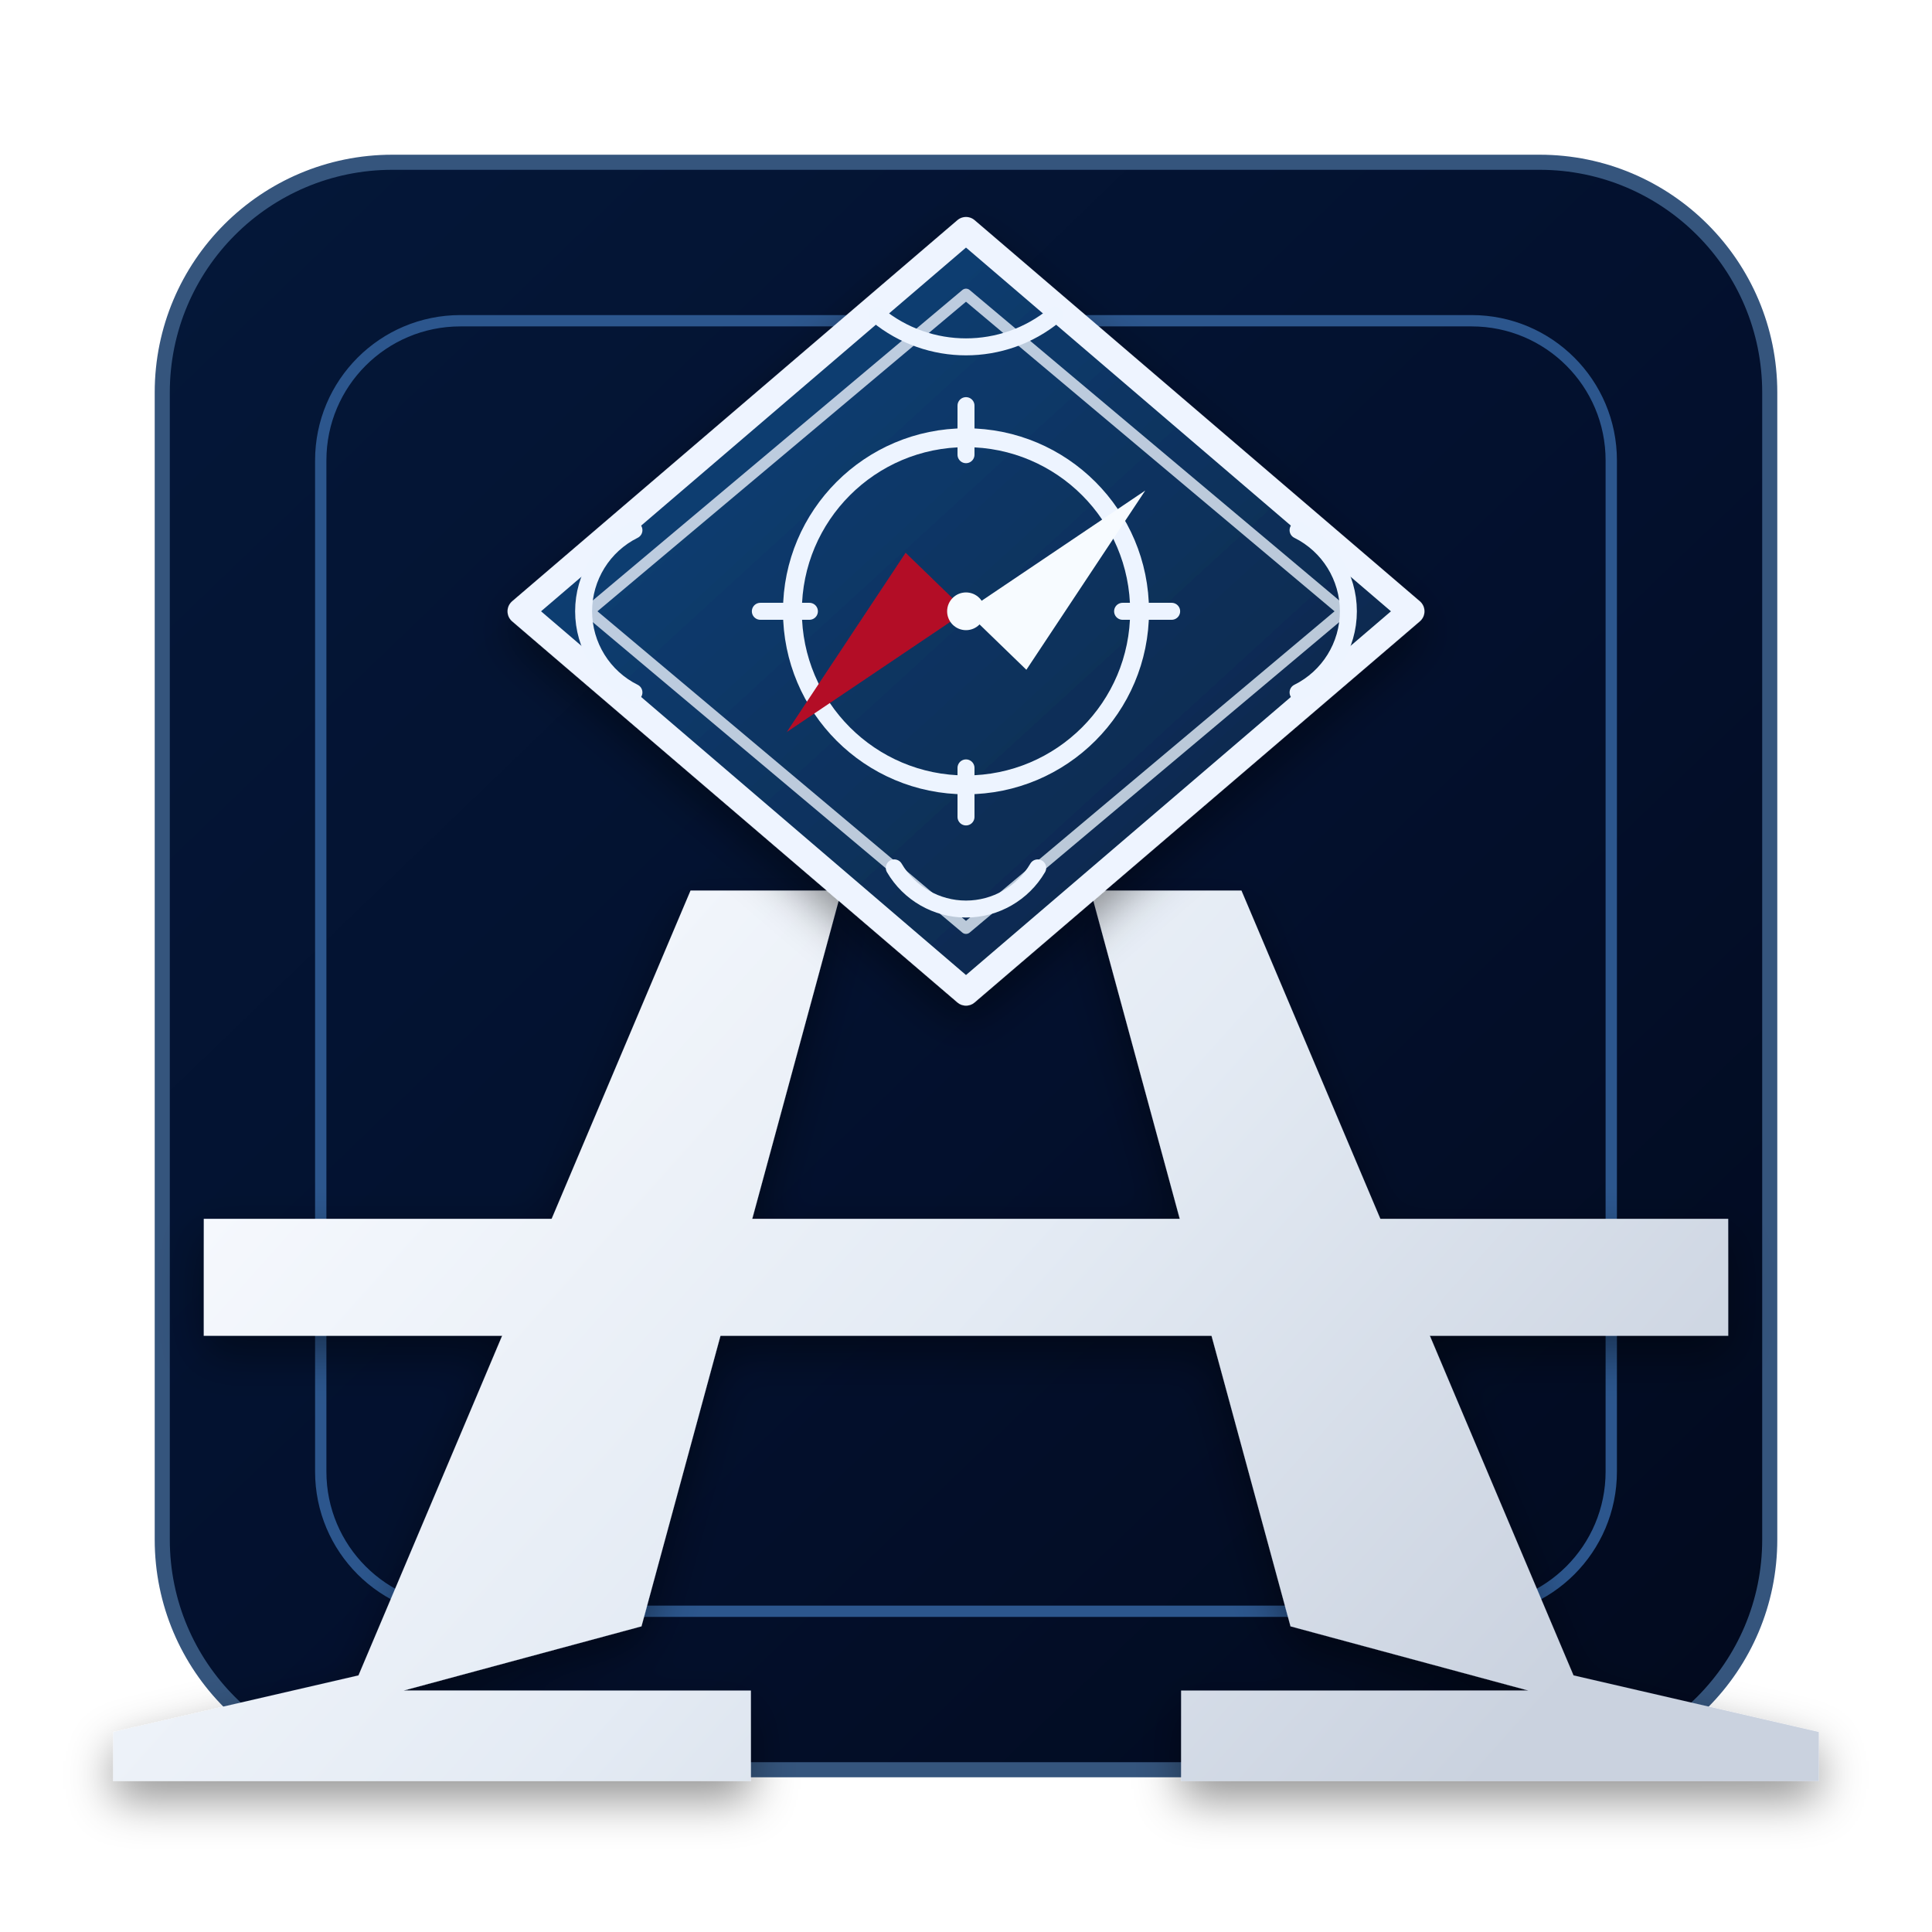
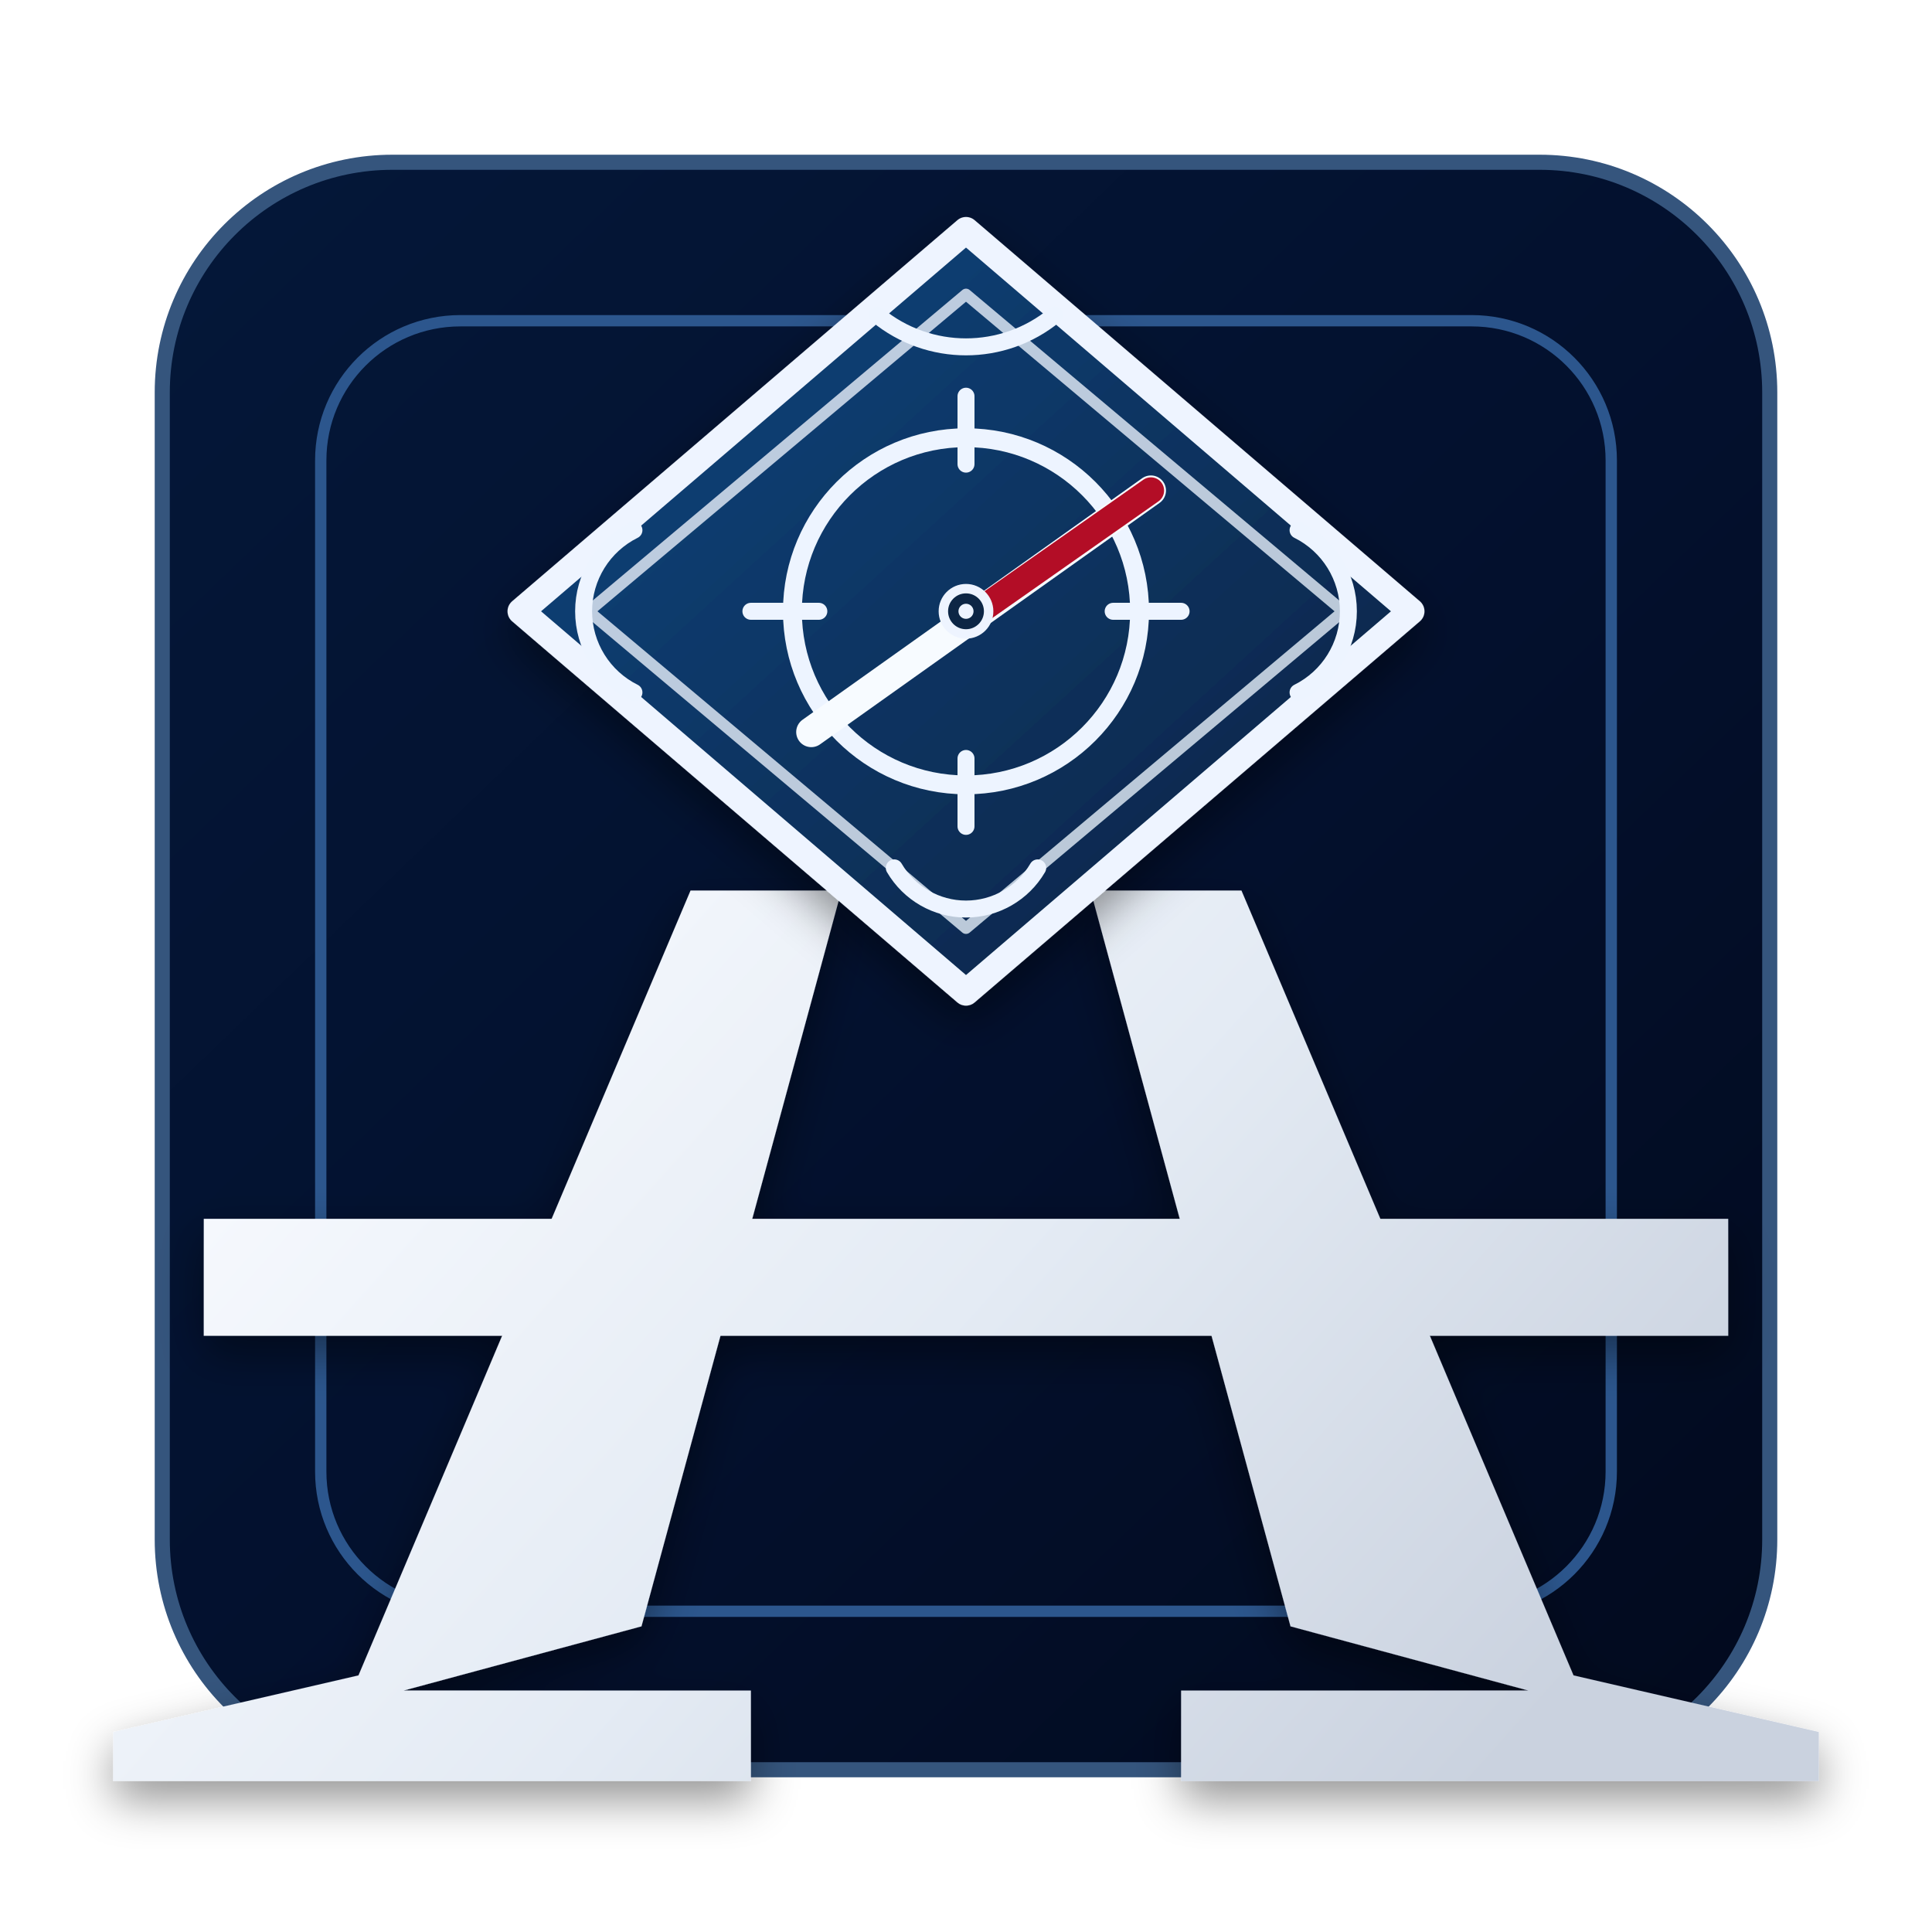
<svg xmlns="http://www.w3.org/2000/svg" width="1024" height="1024" viewBox="0 0 1024 1024" role="img" aria-labelledby="title desc">
  <defs>
    <linearGradient id="bg" x1="120" y1="120" x2="900" y2="930" gradientUnits="userSpaceOnUse">
      <stop offset="0" stop-color="#041738" />
      <stop offset="0.55" stop-color="#03102d" />
      <stop offset="1" stop-color="#020a1e" />
    </linearGradient>
    <linearGradient id="metal" x1="210" y1="420" x2="790" y2="940" gradientUnits="userSpaceOnUse">
      <stop offset="0" stop-color="#f9fbff" />
      <stop offset="0.52" stop-color="#e4ebf4" />
      <stop offset="1" stop-color="#cad2df" />
    </linearGradient>
    <linearGradient id="diamondBlue" x1="380" y1="150" x2="700" y2="500" gradientUnits="userSpaceOnUse">
      <stop offset="0" stop-color="#124178" />
      <stop offset="1" stop-color="#072445" />
    </linearGradient>
    <filter id="shadow" x="-25%" y="-25%" width="160%" height="160%">
      <feDropShadow dx="0" dy="10" stdDeviation="12" flood-color="#000" flood-opacity="0.42" />
    </filter>
  </defs>
  <rect x="86" y="86" width="852" height="852" rx="122" fill="url(#bg)" stroke="#35557d" stroke-width="8" />
  <rect x="170" y="170" width="684" height="684" rx="74" fill="none" stroke="#2c568d" stroke-width="6" />
  <g filter="url(#shadow)">
    <path d="M366 472 L446 472 L340 862 L214 896 L398 896 L398 944 L60 944 L60 918 L190 888 Z" fill="url(#metal)" />
    <path d="M578 472 L658 472 L834 888 L964 918 L964 944 L626 944 L626 896 L810 896 L684 862 Z" fill="url(#metal)" />
    <rect x="108" y="646" width="808" height="62" fill="url(#metal)" />
  </g>
  <g filter="url(#shadow)">
    <path d="M512 122 L748 324 L512 526 L276 324 Z" fill="url(#diamondBlue)" stroke="#eef4ff" stroke-width="14" stroke-linejoin="round" />
    <path d="M512 156 L712 324 L512 492 L312 324 Z" fill="none" stroke="#edf4ff" stroke-opacity="0.78" stroke-width="6" stroke-linejoin="round" />
    <path d="M465 167 A74 74 0 0 0 559 167" fill="none" stroke="#edf4ff" stroke-width="9" stroke-linecap="round" />
    <path d="M336 281 A48 48 0 0 0 336 367" fill="none" stroke="#edf4ff" stroke-width="9" stroke-linecap="round" />
    <path d="M688 281 A48 48 0 0 1 688 367" fill="none" stroke="#edf4ff" stroke-width="9" stroke-linecap="round" />
    <path d="M474 460 A44 44 0 0 0 550 460" fill="none" stroke="#edf4ff" stroke-width="9" stroke-linecap="round" />
    <circle cx="512" cy="324" r="92" fill="none" stroke="#edf4ff" stroke-width="10" />
-     <line x1="512" y1="215" x2="512" y2="241" stroke="#edf4ff" stroke-width="9" stroke-linecap="round" />
-     <line x1="512" y1="407" x2="512" y2="433" stroke="#edf4ff" stroke-width="9" stroke-linecap="round" />
-     <line x1="403" y1="324" x2="429" y2="324" stroke="#edf4ff" stroke-width="9" stroke-linecap="round" />
-     <line x1="595" y1="324" x2="621" y2="324" stroke="#edf4ff" stroke-width="9" stroke-linecap="round" />
-     <polygon points="512,324 607,260 544,355" fill="#f7fbff" />
-     <polygon points="512,324 417,388 480,293" fill="#b30f27" />
-     <circle cx="512" cy="324" r="10" fill="#f7fbff" />
+     <line x1="512" y1="210" x2="512" y2="246" stroke="#edf4ff" stroke-width="9" stroke-linecap="round" />
+     <line x1="512" y1="402" x2="512" y2="438" stroke="#edf4ff" stroke-width="9" stroke-linecap="round" />
+     <line x1="398" y1="324" x2="434" y2="324" stroke="#edf4ff" stroke-width="9" stroke-linecap="round" />
+     <line x1="590" y1="324" x2="626" y2="324" stroke="#edf4ff" stroke-width="9" stroke-linecap="round" />
+     <line x1="430" y1="388" x2="610" y2="260" stroke="#f7fbff" stroke-width="16" stroke-linecap="round" />
+     <line x1="516" y1="326" x2="610" y2="260" stroke="#b30f27" stroke-width="14" stroke-linecap="round" />
+     <circle cx="512" cy="324" r="12" fill="#082545" stroke="#eef4ff" stroke-width="5" />
+     <circle cx="512" cy="324" r="4" fill="#eef4ff" />
  </g>
</svg>
